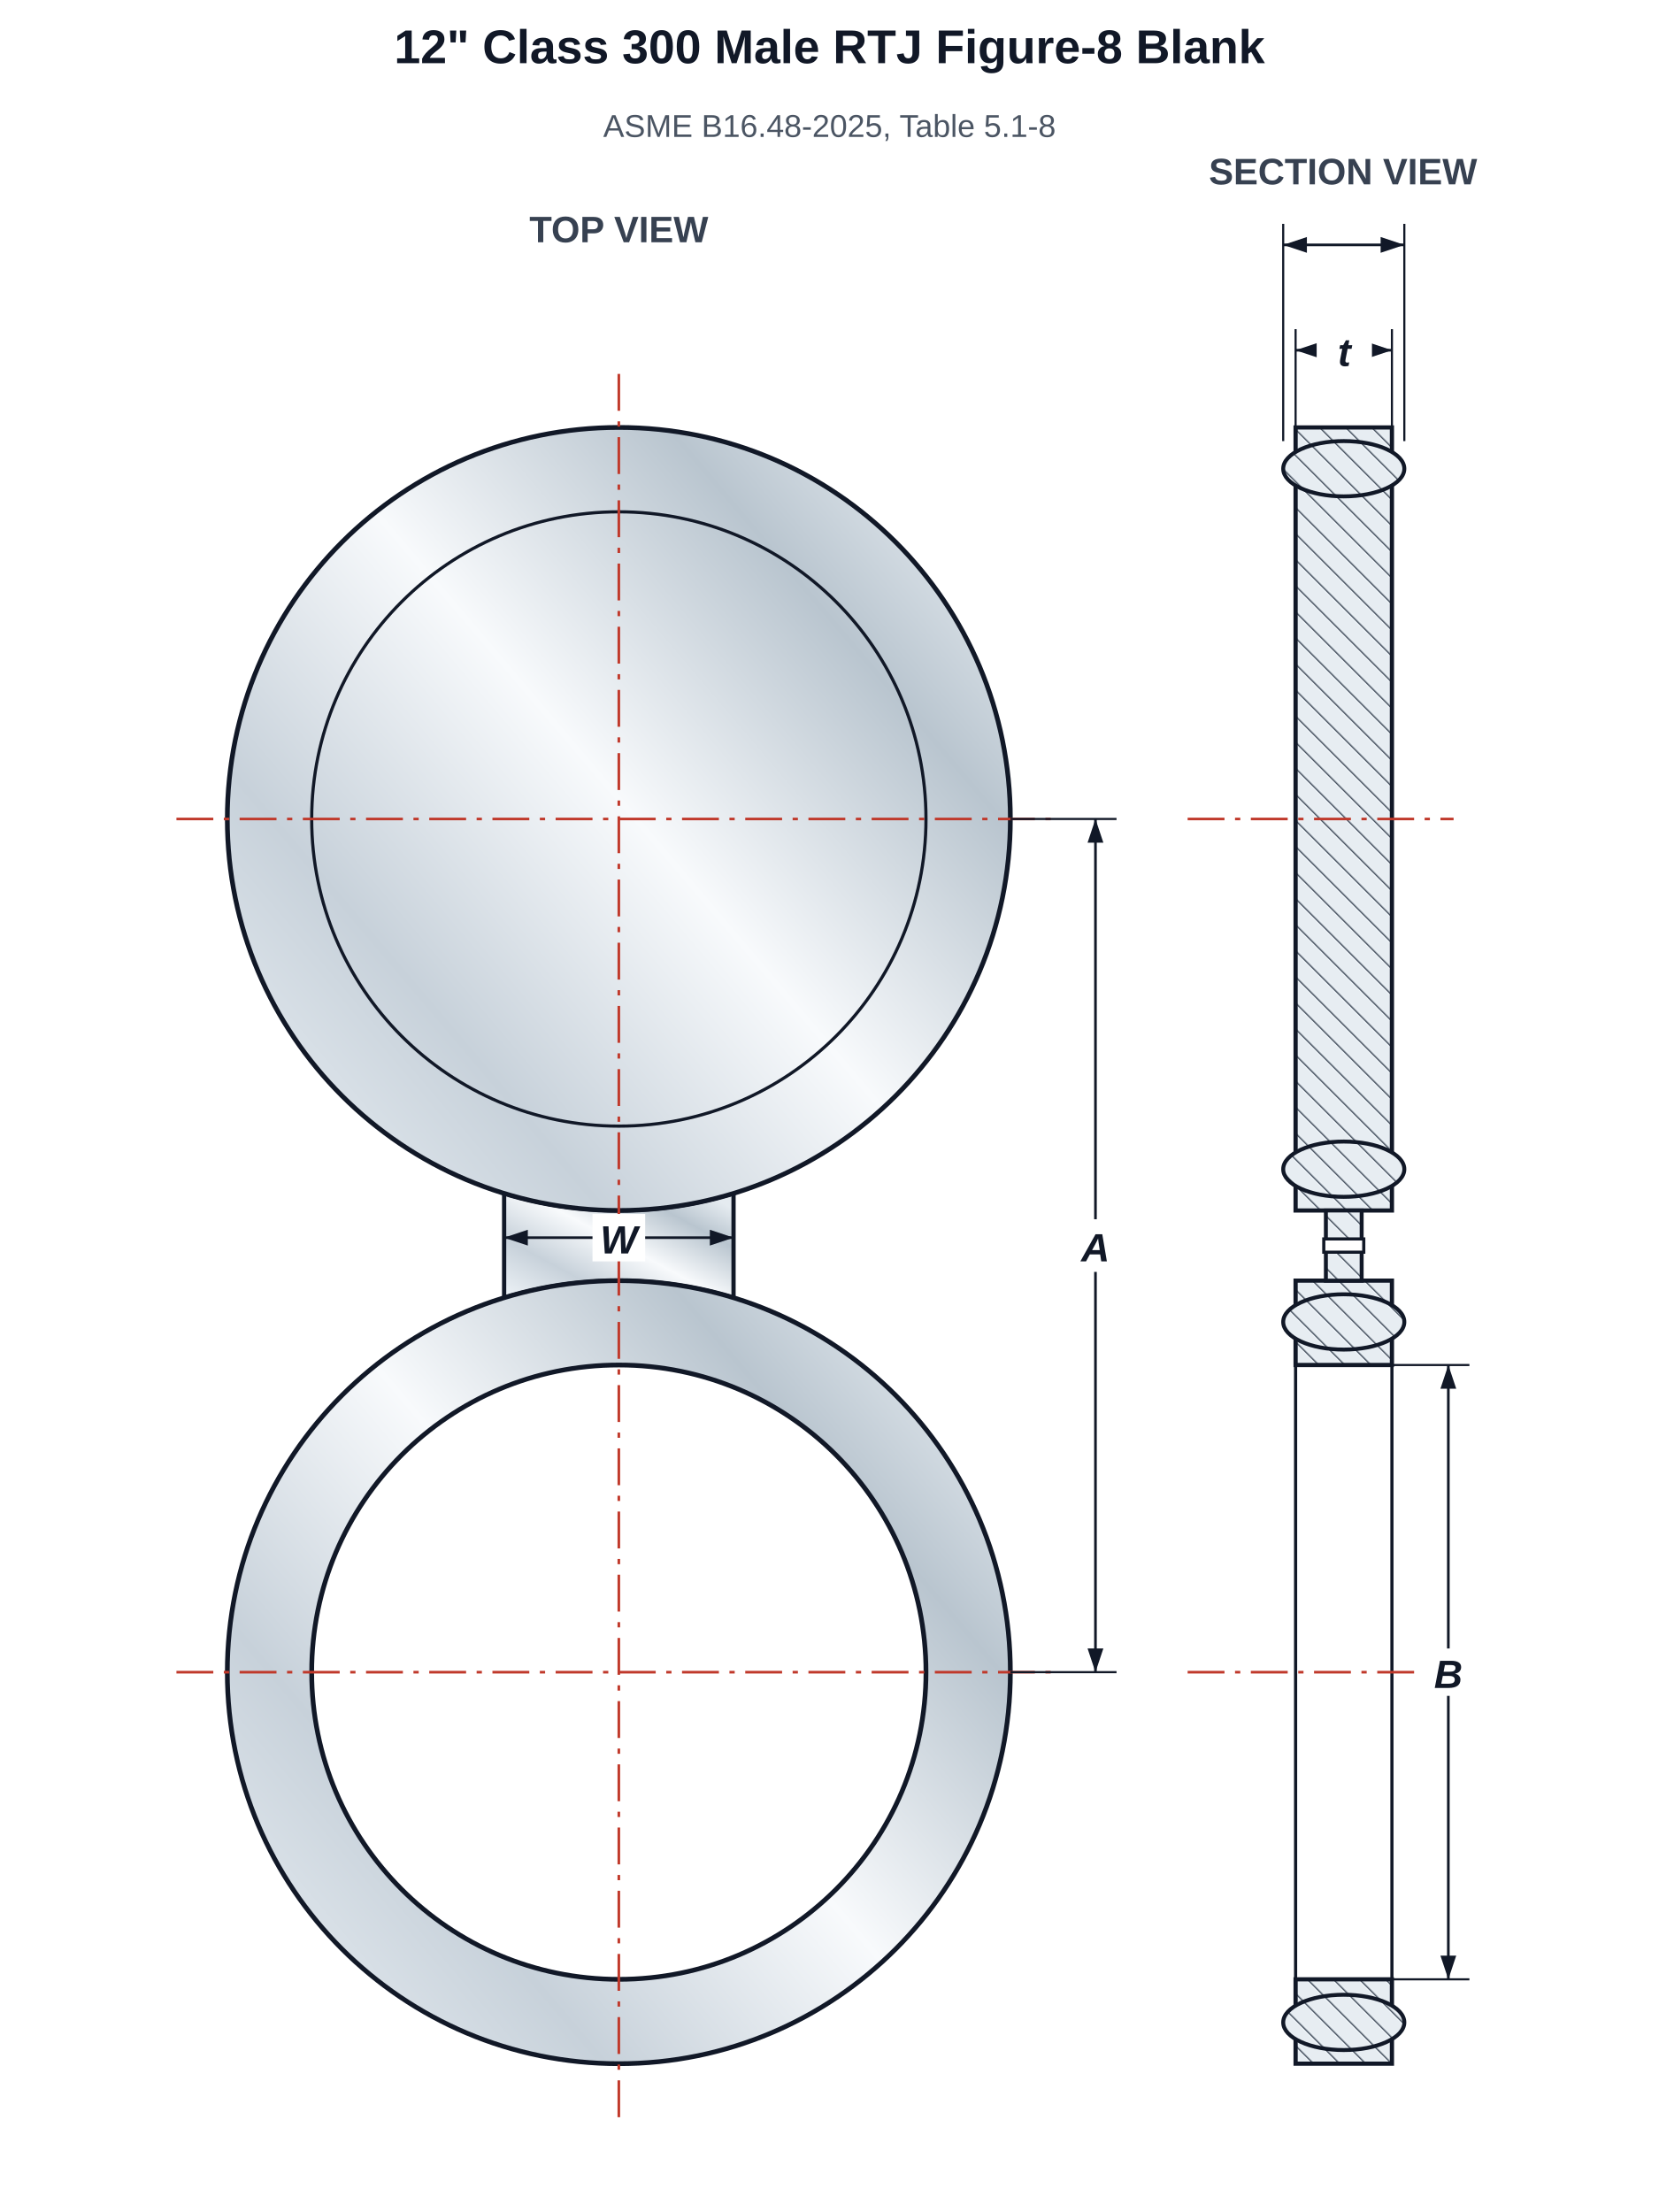
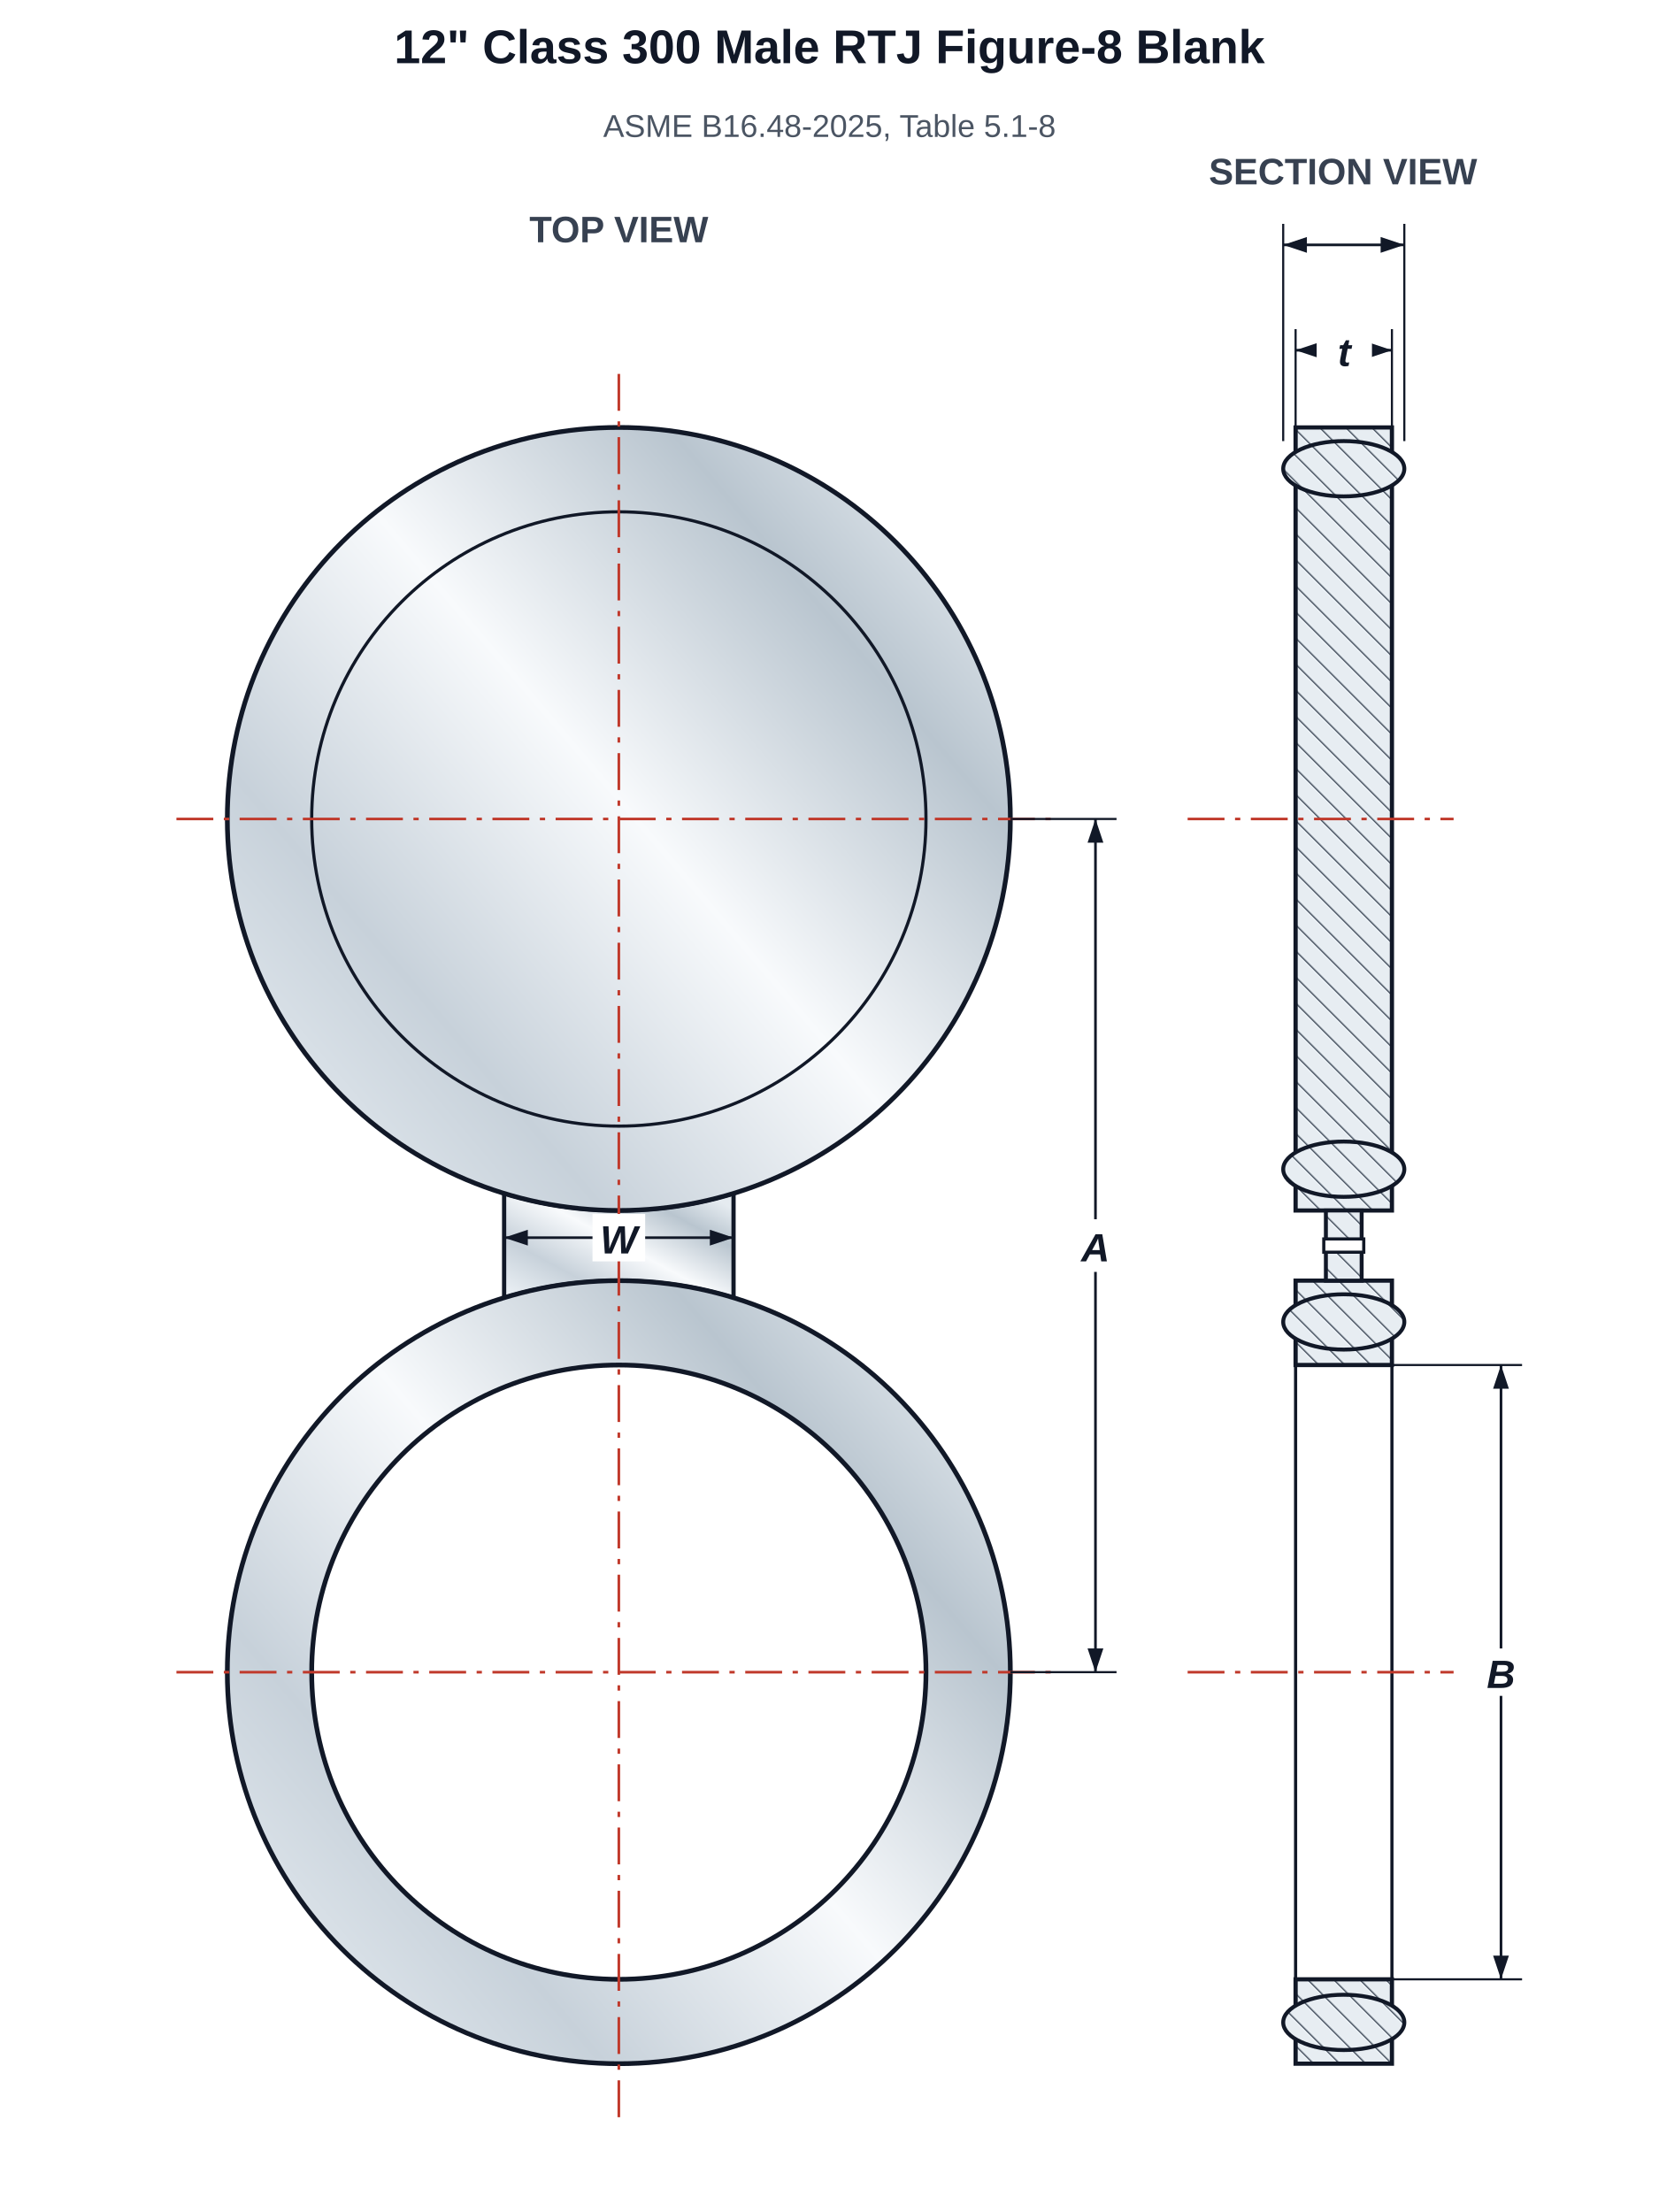
<svg xmlns="http://www.w3.org/2000/svg" width="630" height="840" viewBox="0 0 630 840" font-family="Arial, sans-serif">
  <g transform="translate(0 840) rotate(-90)">
    <rect width="840" height="630" fill="white" />
    <defs>
      <linearGradient id="steelFace" x1="0" y1="0" x2="0.85" y2="1">
        <stop offset="0" stop-color="#eef3f7" />
        <stop offset="0.28" stop-color="#c7d1da" />
        <stop offset="0.55" stop-color="#f8fafc" />
        <stop offset="0.82" stop-color="#b9c5cf" />
        <stop offset="1" stop-color="#e5ebf0" />
      </linearGradient>
      <pattern id="hatch" patternUnits="userSpaceOnUse" width="7" height="7" patternTransform="rotate(45)">
        <rect width="7" height="7" fill="#e7edf2" />
        <line x1="0" y1="0" x2="0" y2="7" stroke="#4b5563" stroke-width="1" />
      </pattern>
      <marker id="arrowStart" markerWidth="10" markerHeight="10" refX="0" refY="3" orient="auto" markerUnits="userSpaceOnUse">
        <path d="M9,0 L9,6 L0,3 z" fill="#111827" />
      </marker>
      <marker id="arrowEnd" markerWidth="10" markerHeight="10" refX="9" refY="3" orient="auto" markerUnits="userSpaceOnUse">
        <path d="M0,0 L0,6 L9,3 z" fill="#111827" />
      </marker>
    </defs>
    <g id="top-view" transform="translate(0 40)">
      <path d="M347.15 151.44              L386.85 151.44              A148.68 148.68 0 0 0 386.85 238.56              L347.15 238.56              A148.68 148.68 0 0 0 347.15 151.44 Z" fill="url(#steelFace)" stroke="#111827" stroke-width="1.6" />
      <circle cx="205" cy="195" r="148.68" fill="url(#steelFace)" stroke="#111827" stroke-width="1.8" />
      <circle cx="205" cy="195" r="116.64" fill="white" stroke="#111827" stroke-width="1.8" />
      <circle cx="529" cy="195" r="148.68" fill="url(#steelFace)" stroke="#111827" stroke-width="1.8" />
      <circle cx="529" cy="195" r="116.64" fill="none" stroke="#111827" stroke-width="1.2" />
      <circle cx="367" cy="195" r="2.52" fill="white" stroke="#111827" stroke-width="1.3" />
      <g stroke="#c0392b" stroke-width="1" stroke-dasharray="14,4,2,4">
        <line x1="36" y1="195" x2="698" y2="195" />
        <line x1="205" y1="27" x2="205" y2="363" />
        <line x1="529" y1="27" x2="529" y2="363" />
      </g>
      <line x1="356" y1="151.44" x2="374" y2="151.44" stroke="#111827" stroke-width="0.8" />
      <line x1="356" y1="238.56" x2="374" y2="238.56" stroke="#111827" stroke-width="0.8" />
      <line x1="370" y1="151.44" x2="370" y2="238.56" stroke="#111827" stroke-width="1" marker-start="url(#arrowStart)" marker-end="url(#arrowEnd)" />
      <line x1="205" y1="343.68" x2="205" y2="384" stroke="#111827" stroke-width="0.8" />
      <line x1="529" y1="343.68" x2="529" y2="384" stroke="#111827" stroke-width="0.8" />
      <line x1="205" y1="376" x2="529" y2="376" stroke="#111827" stroke-width="1" marker-start="url(#arrowStart)" marker-end="url(#arrowEnd)" />
      <rect x="357" y="365" width="20" height="16" fill="white" />
    </g>
    <g id="section-view" transform="translate(0 40)">
      <rect x="56.32" y="452" width="32.04" height="36.58" fill="url(#hatch)" stroke="#111827" stroke-width="1.6" />
      <rect x="321.64" y="452" width="32.04" height="36.58" fill="url(#hatch)" stroke="#111827" stroke-width="1.6" />
      <rect x="380.32" y="452" width="297.36" height="36.58" fill="url(#hatch)" stroke="#111827" stroke-width="1.6" />
      <g fill="url(#hatch)" stroke="#111827" stroke-width="1.5">
        <ellipse cx="72" cy="470.29" rx="10.5" ry="23" />
        <ellipse cx="338" cy="470.29" rx="10.5" ry="23" />
        <ellipse cx="396" cy="470.29" rx="10.5" ry="23" />
        <ellipse cx="662" cy="470.29" rx="10.5" ry="23" />
      </g>
      <rect x="353.68" y="463.5" width="26.64" height="13.58" fill="url(#hatch)" stroke="#111827" stroke-width="1.5" />
      <rect x="364.48" y="462.7" width="5.04" height="15.18" fill="white" stroke="#111827" stroke-width="1.2" />
      <line x1="88.36" y1="452" x2="321.64" y2="452" stroke="#111827" stroke-width="1.2" />
      <line x1="88.36" y1="488.58" x2="321.64" y2="488.58" stroke="#111827" stroke-width="1.2" />
      <g stroke="#c0392b" stroke-width="1" stroke-dasharray="14,4,2,4">
        <line x1="205" y1="411" x2="205" y2="512" />
        <line x1="529" y1="411" x2="529" y2="512" />
      </g>
      <line x1="677.68" y1="452" x2="715" y2="452" stroke="#111827" stroke-width="0.8" />
      <line x1="677.68" y1="488.58" x2="715" y2="488.58" stroke="#111827" stroke-width="0.8" />
      <line x1="707" y1="452" x2="707" y2="488.58" stroke="#111827" stroke-width="1" marker-start="url(#arrowStart)" marker-end="url(#arrowEnd)" />
      <line x1="672.5" y1="447.29" x2="755" y2="447.29" stroke="#111827" stroke-width="0.8" />
      <line x1="672.5" y1="493.29" x2="755" y2="493.29" stroke="#111827" stroke-width="0.8" />
      <line x1="747" y1="447.29" x2="747" y2="493.29" stroke="#111827" stroke-width="1" marker-start="url(#arrowStart)" marker-end="url(#arrowEnd)" />
    </g>
  </g>
  <text x="315" y="24" text-anchor="middle" font-size="18" font-weight="bold" fill="#111827">12" Class 300 Male RTJ Figure-8 Blank</text>
  <text x="315" y="52" text-anchor="middle" font-size="12" fill="#4b5563">ASME B16.48-2025, Table 5.1-8</text>
  <text x="235" y="92" text-anchor="middle" font-size="14" font-weight="bold" fill="#374151">TOP VIEW</text>
  <text x="510" y="70" text-anchor="middle" font-size="14" font-weight="bold" fill="#374151">SECTION VIEW</text>
  <g font-size="15" font-style="italic" font-weight="bold" fill="#111827" text-anchor="middle">
    <rect x="225" y="461" width="20" height="18" fill="white" />
    <text x="235" y="476" font-style="italic" font-weight="bold">W</text>
    <rect x="406" y="464" width="20" height="18" fill="white" />
    <text x="416" y="479" font-style="italic" font-weight="bold">A</text>
    <rect x="500" y="124" width="21" height="18" fill="white" />
    <text x="510.5" y="139" font-style="italic" font-weight="bold">t</text>
  </g>
  <g stroke="#111827" fill="none">
-     <line x1="529" y1="518.36" x2="558" y2="518.36" stroke-width="0.8" />
-     <line x1="529" y1="751.64" x2="558" y2="751.64" stroke-width="0.8" />
-     <line x1="550" y1="518.36" x2="550" y2="751.64" stroke-width="1" marker-start="url(#arrowStart)" marker-end="url(#arrowEnd)" />
+     <line x1="529" y1="518.36" x2="578" y2="518.36" stroke-width="0.8" />
+     <line x1="529" y1="751.64" x2="578" y2="751.64" stroke-width="0.8" />
+     <line x1="570" y1="518.36" x2="570" y2="751.64" stroke-width="1" marker-start="url(#arrowStart)" marker-end="url(#arrowEnd)" />
  </g>
-   <rect x="540" y="626" width="20" height="18" fill="white" />
-   <text x="550" y="641" text-anchor="middle" font-size="15" font-style="italic" font-weight="bold" fill="#111827">B</text>
+   <rect x="560" y="626" width="20" height="18" fill="white" />
+   <text x="570" y="641" text-anchor="middle" font-size="15" font-style="italic" font-weight="bold" fill="#111827">B</text>
</svg>
